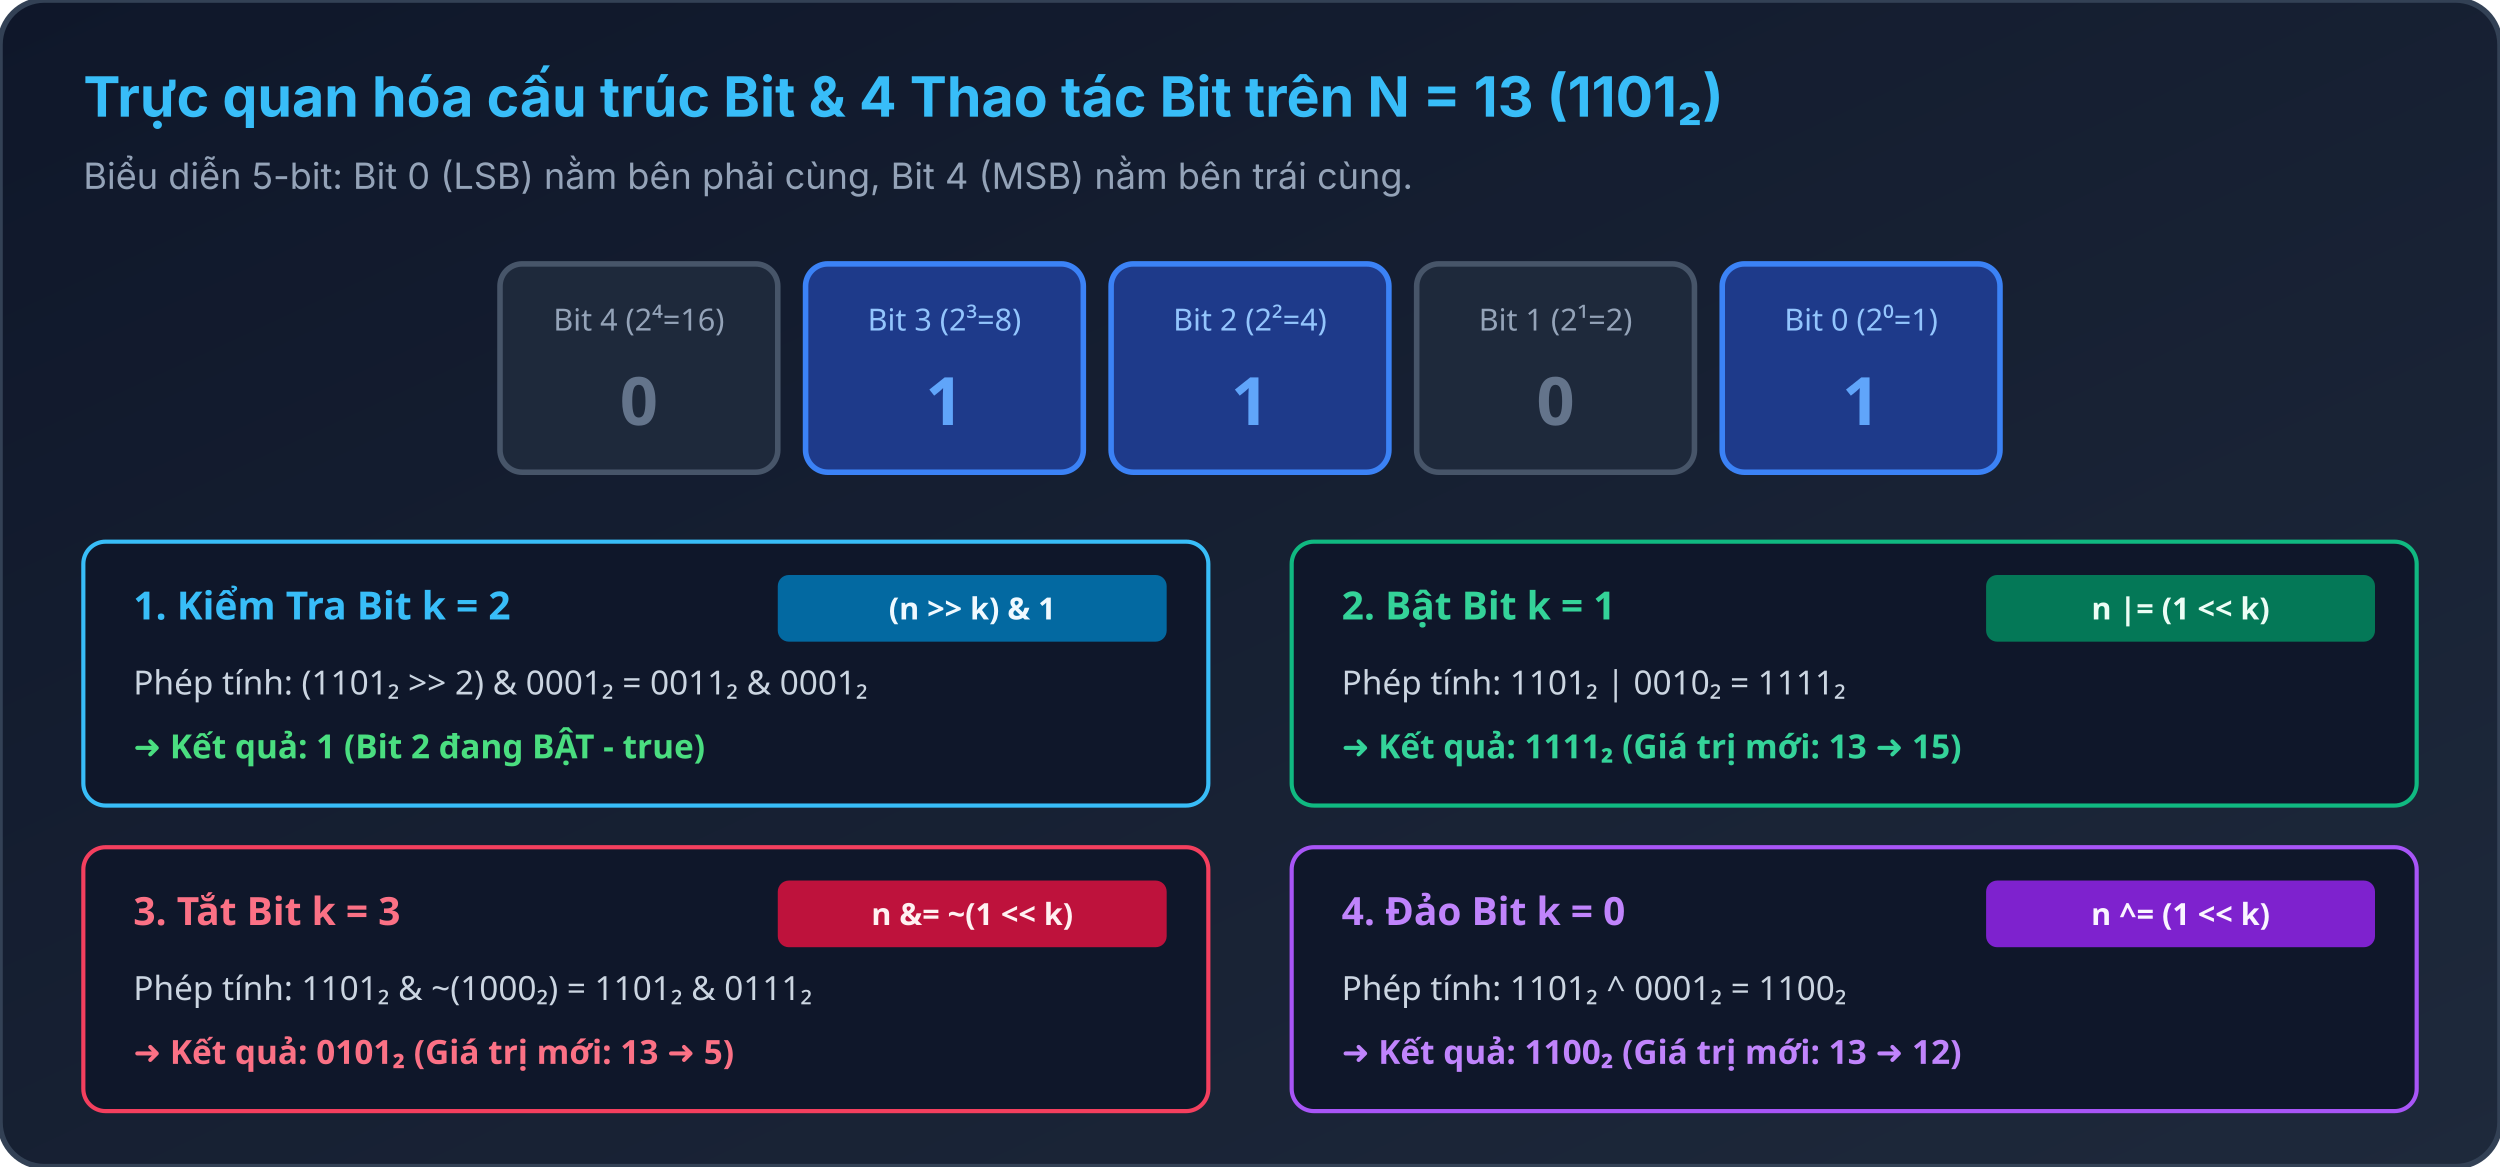
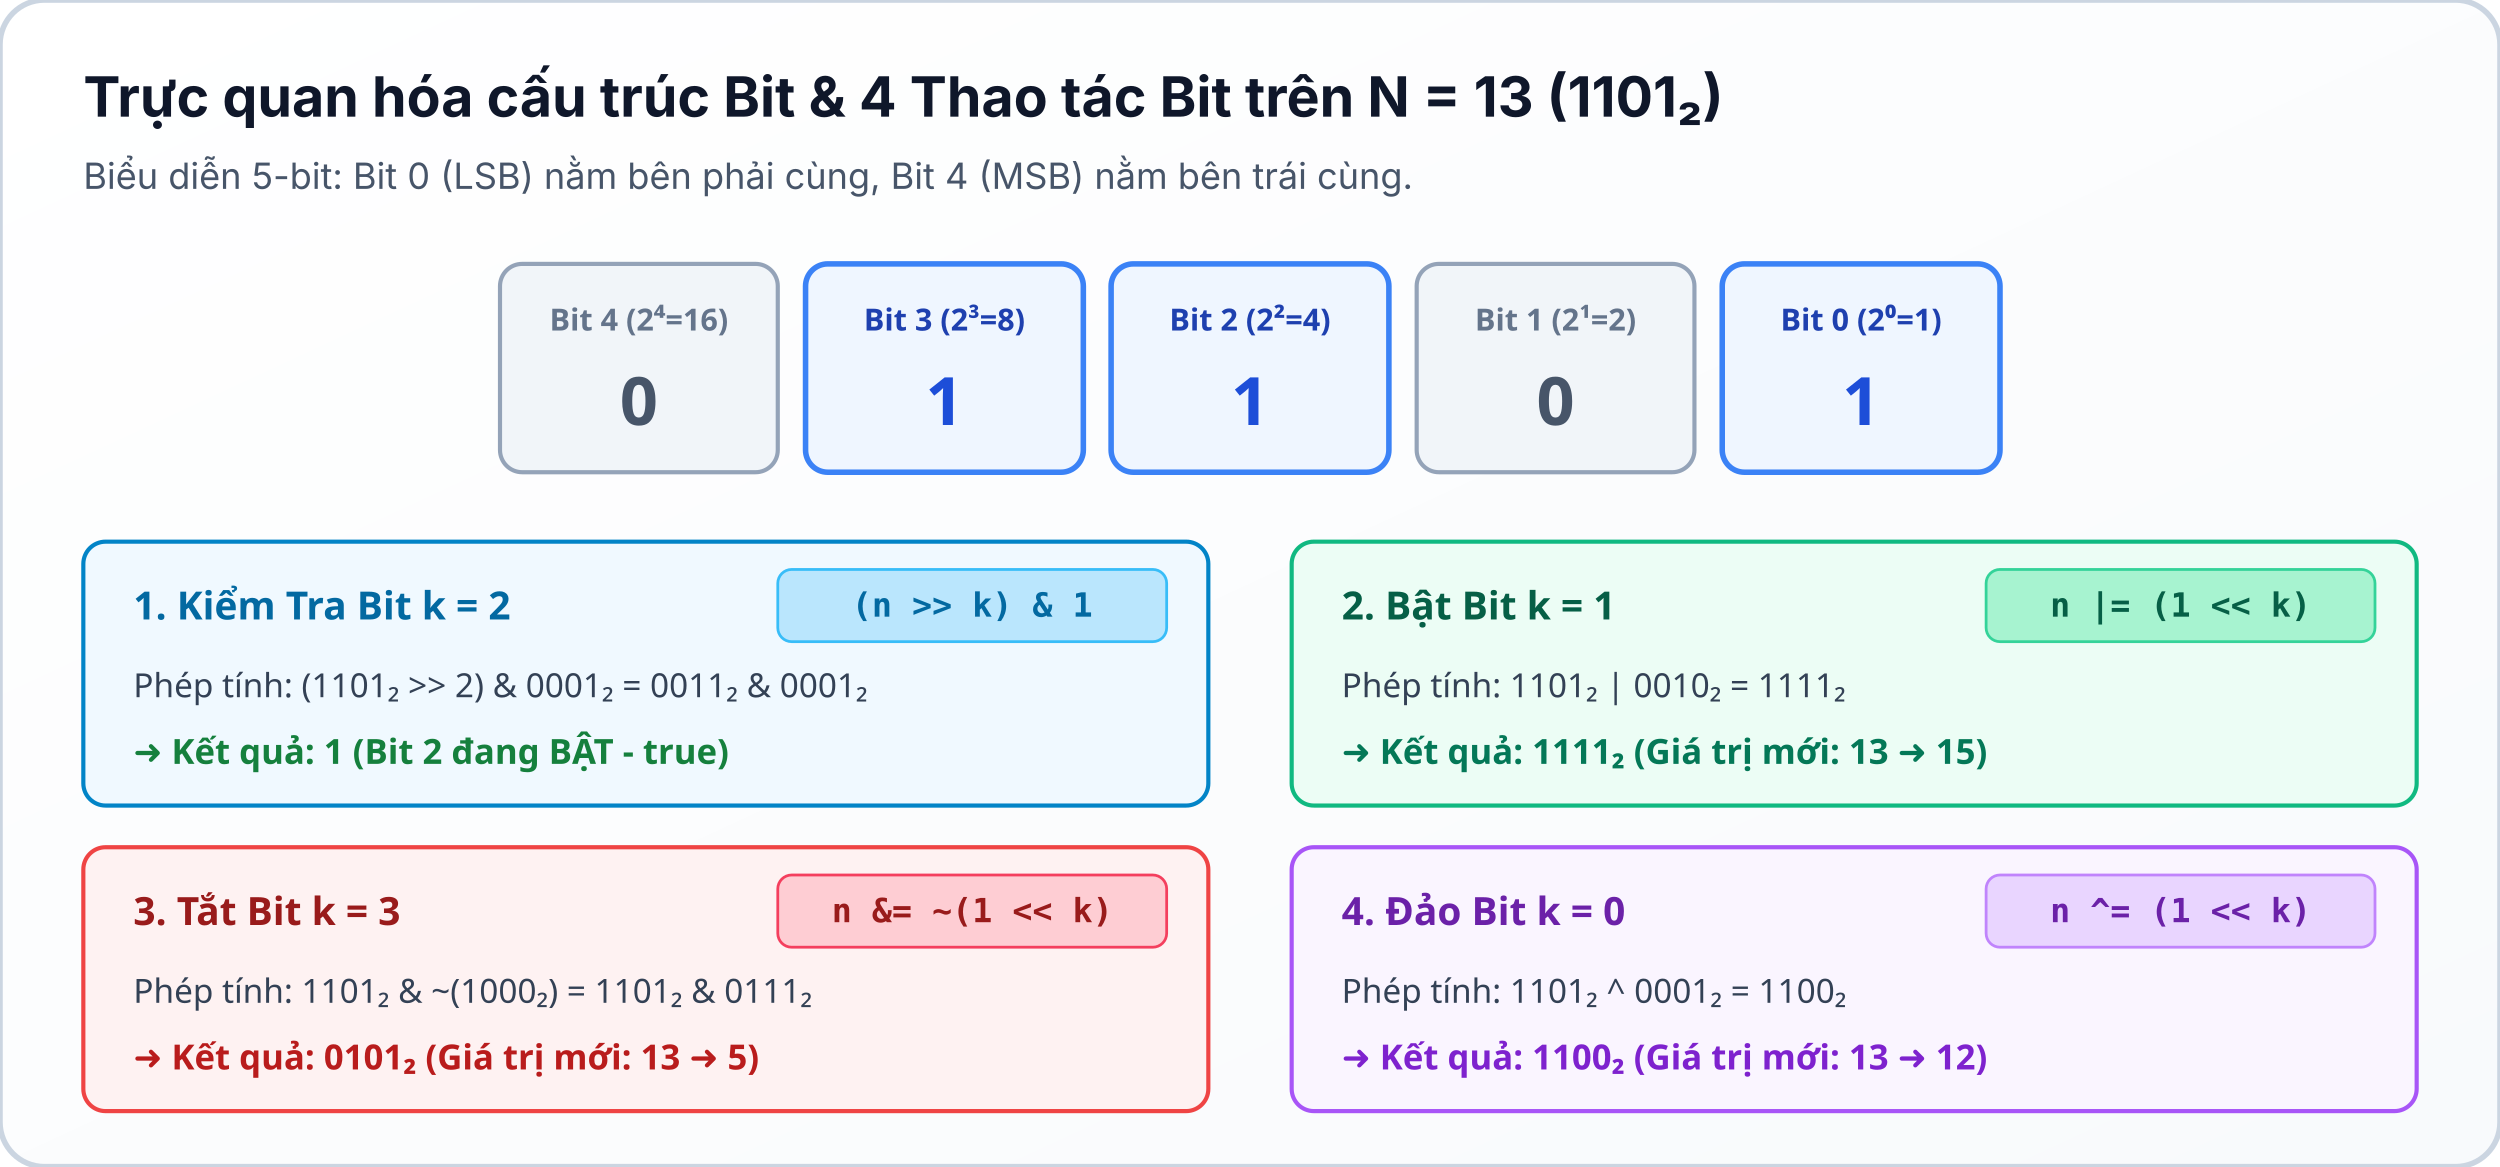
<svg xmlns="http://www.w3.org/2000/svg" viewBox="0 0 900 420" width="100%" height="100%">
  <defs>
-     <linearGradient id="bgGrad6" x1="0%" y1="0%" x2="100%" y2="100%">
-       <stop offset="0%" stop-color="#0f172a" />
-       <stop offset="100%" stop-color="#1e293b" />
+     <linearGradient id="bgGrad" x1="0%" y1="0%" x2="100%" y2="100%">
+       <stop offset="0%" stop-color="#FFFFFF" />
+       <stop offset="100%" stop-color="#F8FAFC" />
    </linearGradient>
  </defs>
-   <rect width="900" height="420" rx="16" fill="url(#bgGrad6)" stroke="#334155" stroke-width="2" />
-   <text x="30" y="42" fill="#38bdf8" font-family="system-ui, -apple-system, sans-serif" font-size="20" font-weight="700">Trực quan hóa cấu trúc Bit &amp; 4 Thao tác Bit trên N = 13 (1101₂)</text>
-   <text x="30" y="68" fill="#94a3b8" font-family="system-ui, -apple-system, sans-serif" font-size="13">Biểu diễn 5-bit: Bit 0 (LSB) nằm bên phải cùng, Bit 4 (MSB) nằm bên trái cùng.</text>
+   <rect width="900" height="420" rx="16" fill="url(#bgGrad)" stroke="#CBD5E1" stroke-width="2" />
+   <text x="30" y="42" fill="#0F172A" font-family="system-ui, -apple-system, sans-serif" font-size="20" font-weight="700">Trực quan hóa cấu trúc Bit &amp; 4 Thao tác Bit trên N = 13 (1101₂)</text>
+   <text x="30" y="68" fill="#475569" font-family="system-ui, -apple-system, sans-serif" font-size="13">Biểu diễn 5-bit: Bit 0 (LSB) nằm bên phải cùng, Bit 4 (MSB) nằm bên trái cùng.</text>
  <g transform="translate(180, 95)">
    <g transform="translate(0, 0)">
-       <rect width="100" height="75" rx="8" fill="#1e293b" stroke="#475569" stroke-width="2" />
-       <text x="50" y="24" fill="#94a3b8" font-family="sans-serif" font-size="11" text-anchor="middle">Bit 4 (2⁴=16)</text>
-       <text x="50" y="58" fill="#64748b" font-family="sans-serif" font-size="24" font-weight="bold" text-anchor="middle">0</text>
+       <rect width="100" height="75" rx="8" fill="#F1F5F9" stroke="#94A3B8" stroke-width="1.5" />
+       <text x="50" y="24" fill="#64748B" font-family="sans-serif" font-size="11" font-weight="600" text-anchor="middle">Bit 4 (2⁴=16)</text>
+       <text x="50" y="58" fill="#475569" font-family="sans-serif" font-size="24" font-weight="bold" text-anchor="middle">0</text>
    </g>
    <g transform="translate(110, 0)">
-       <rect width="100" height="75" rx="8" fill="#1e3a8a" stroke="#3b82f6" stroke-width="2" />
-       <text x="50" y="24" fill="#93c5fd" font-family="sans-serif" font-size="11" text-anchor="middle">Bit 3 (2³=8)</text>
-       <text x="50" y="58" fill="#60a5fa" font-family="sans-serif" font-size="24" font-weight="bold" text-anchor="middle">1</text>
+       <rect width="100" height="75" rx="8" fill="#EFF6FF" stroke="#3B82F6" stroke-width="2" />
+       <text x="50" y="24" fill="#1E40AF" font-family="sans-serif" font-size="11" font-weight="600" text-anchor="middle">Bit 3 (2³=8)</text>
+       <text x="50" y="58" fill="#1D4ED8" font-family="sans-serif" font-size="24" font-weight="bold" text-anchor="middle">1</text>
    </g>
    <g transform="translate(220, 0)">
-       <rect width="100" height="75" rx="8" fill="#1e3a8a" stroke="#3b82f6" stroke-width="2" />
-       <text x="50" y="24" fill="#93c5fd" font-family="sans-serif" font-size="11" text-anchor="middle">Bit 2 (2²=4)</text>
-       <text x="50" y="58" fill="#60a5fa" font-family="sans-serif" font-size="24" font-weight="bold" text-anchor="middle">1</text>
+       <rect width="100" height="75" rx="8" fill="#EFF6FF" stroke="#3B82F6" stroke-width="2" />
+       <text x="50" y="24" fill="#1E40AF" font-family="sans-serif" font-size="11" font-weight="600" text-anchor="middle">Bit 2 (2²=4)</text>
+       <text x="50" y="58" fill="#1D4ED8" font-family="sans-serif" font-size="24" font-weight="bold" text-anchor="middle">1</text>
    </g>
    <g transform="translate(330, 0)">
-       <rect width="100" height="75" rx="8" fill="#1e293b" stroke="#475569" stroke-width="2" />
-       <text x="50" y="24" fill="#94a3b8" font-family="sans-serif" font-size="11" text-anchor="middle">Bit 1 (2¹=2)</text>
-       <text x="50" y="58" fill="#64748b" font-family="sans-serif" font-size="24" font-weight="bold" text-anchor="middle">0</text>
+       <rect width="100" height="75" rx="8" fill="#F1F5F9" stroke="#94A3B8" stroke-width="1.5" />
+       <text x="50" y="24" fill="#64748B" font-family="sans-serif" font-size="11" font-weight="600" text-anchor="middle">Bit 1 (2¹=2)</text>
+       <text x="50" y="58" fill="#475569" font-family="sans-serif" font-size="24" font-weight="bold" text-anchor="middle">0</text>
    </g>
    <g transform="translate(440, 0)">
-       <rect width="100" height="75" rx="8" fill="#1e3a8a" stroke="#3b82f6" stroke-width="2" />
-       <text x="50" y="24" fill="#93c5fd" font-family="sans-serif" font-size="11" text-anchor="middle">Bit 0 (2⁰=1)</text>
-       <text x="50" y="58" fill="#60a5fa" font-family="sans-serif" font-size="24" font-weight="bold" text-anchor="middle">1</text>
+       <rect width="100" height="75" rx="8" fill="#EFF6FF" stroke="#3B82F6" stroke-width="2" />
+       <text x="50" y="24" fill="#1E40AF" font-family="sans-serif" font-size="11" font-weight="600" text-anchor="middle">Bit 0 (2⁰=1)</text>
+       <text x="50" y="58" fill="#1D4ED8" font-family="sans-serif" font-size="24" font-weight="bold" text-anchor="middle">1</text>
    </g>
  </g>
  <g transform="translate(30, 195)">
    <g transform="translate(0, 0)">
-       <rect width="405" height="95" rx="8" fill="#0f172a" stroke="#38bdf8" stroke-width="1.5" />
-       <text x="18" y="28" fill="#38bdf8" font-family="sans-serif" font-size="14" font-weight="bold">1. Kiểm Tra Bit k = 2</text>
-       <rect x="250" y="12" width="140" height="24" rx="4" fill="#0369a1" />
-       <text x="320" y="28" fill="#f0f9ff" font-family="sans-serif" font-size="11" font-weight="bold" text-anchor="middle">(n &gt;&gt; k) &amp; 1</text>
-       <text x="18" y="55" fill="#cbd5e1" font-family="sans-serif" font-size="12">Phép tính: (1101₂ &gt;&gt; 2) &amp; 0001₂ = 0011₂ &amp; 0001₂</text>
-       <text x="18" y="78" fill="#4ade80" font-family="sans-serif" font-size="12" font-weight="bold">➜ Kết quả: 1 (Bit 2 đang BẬT - true)</text>
+       <rect width="405" height="95" rx="8" fill="#F0F9FF" stroke="#0284C7" stroke-width="1.5" />
+       <text x="18" y="28" fill="#0369A1" font-family="sans-serif" font-size="14" font-weight="bold">1. Kiểm Tra Bit k = 2</text>
+       <rect x="250" y="10" width="140" height="26" rx="5" fill="#BAE6FD" stroke="#38BDF8" stroke-width="1" />
+       <text x="320" y="27" fill="#0369A1" font-family="monospace" font-size="12" font-weight="bold" text-anchor="middle">(n &gt;&gt; k) &amp; 1</text>
+       <text x="18" y="56" fill="#334155" font-family="sans-serif" font-size="12">Phép tính: (1101₂ &gt;&gt; 2) &amp; 0001₂ = 0011₂ &amp; 0001₂</text>
+       <text x="18" y="80" fill="#15803D" font-family="sans-serif" font-size="12.5" font-weight="bold">➜ Kết quả: 1 (Bit 2 đang BẬT - true)</text>
    </g>
    <g transform="translate(435, 0)">
-       <rect width="405" height="95" rx="8" fill="#0f172a" stroke="#10b981" stroke-width="1.5" />
-       <text x="18" y="28" fill="#34d399" font-family="sans-serif" font-size="14" font-weight="bold">2. Bật Bit k = 1</text>
-       <rect x="250" y="12" width="140" height="24" rx="4" fill="#047857" />
-       <text x="320" y="28" fill="#ecfdf5" font-family="sans-serif" font-size="11" font-weight="bold" text-anchor="middle">n |= (1 &lt;&lt; k)</text>
-       <text x="18" y="55" fill="#cbd5e1" font-family="sans-serif" font-size="12">Phép tính: 1101₂ | 0010₂ = 1111₂</text>
-       <text x="18" y="78" fill="#34d399" font-family="sans-serif" font-size="12" font-weight="bold">➜ Kết quả: 1111₂ (Giá trị mới: 13 ➜ 15)</text>
+       <rect width="405" height="95" rx="8" fill="#ECFDF5" stroke="#10B981" stroke-width="1.5" />
+       <text x="18" y="28" fill="#065F46" font-family="sans-serif" font-size="14" font-weight="bold">2. Bật Bit k = 1</text>
+       <rect x="250" y="10" width="140" height="26" rx="5" fill="#A7F3D0" stroke="#34D399" stroke-width="1" />
+       <text x="320" y="27" fill="#065F46" font-family="monospace" font-size="12" font-weight="bold" text-anchor="middle">n |= (1 &lt;&lt; k)</text>
+       <text x="18" y="56" fill="#334155" font-family="sans-serif" font-size="12">Phép tính: 1101₂ | 0010₂ = 1111₂</text>
+       <text x="18" y="80" fill="#047857" font-family="sans-serif" font-size="12.5" font-weight="bold">➜ Kết quả: 1111₂ (Giá trị mới: 13 ➜ 15)</text>
    </g>
    <g transform="translate(0, 110)">
-       <rect width="405" height="95" rx="8" fill="#0f172a" stroke="#f43f5e" stroke-width="1.5" />
-       <text x="18" y="28" fill="#fb7185" font-family="sans-serif" font-size="14" font-weight="bold">3. Tắt Bit k = 3</text>
-       <rect x="250" y="12" width="140" height="24" rx="4" fill="#be123c" />
-       <text x="320" y="28" fill="#fff1f2" font-family="sans-serif" font-size="11" font-weight="bold" text-anchor="middle">n &amp;= ~(1 &lt;&lt; k)</text>
-       <text x="18" y="55" fill="#cbd5e1" font-family="sans-serif" font-size="12">Phép tính: 1101₂ &amp; ~(1000₂) = 1101₂ &amp; 0111₂</text>
-       <text x="18" y="78" fill="#fb7185" font-family="sans-serif" font-size="12" font-weight="bold">➜ Kết quả: 0101₂ (Giá trị mới: 13 ➜ 5)</text>
+       <rect width="405" height="95" rx="8" fill="#FEF2F2" stroke="#EF4444" stroke-width="1.5" />
+       <text x="18" y="28" fill="#991B1B" font-family="sans-serif" font-size="14" font-weight="bold">3. Tắt Bit k = 3</text>
+       <rect x="250" y="10" width="140" height="26" rx="5" fill="#FECDD3" stroke="#F43F5E" stroke-width="1" />
+       <text x="320" y="27" fill="#991B1B" font-family="monospace" font-size="12" font-weight="bold" text-anchor="middle">n &amp;= ~(1 &lt;&lt; k)</text>
+       <text x="18" y="56" fill="#334155" font-family="sans-serif" font-size="12">Phép tính: 1101₂ &amp; ~(1000₂) = 1101₂ &amp; 0111₂</text>
+       <text x="18" y="80" fill="#B91C1C" font-family="sans-serif" font-size="12.5" font-weight="bold">➜ Kết quả: 0101₂ (Giá trị mới: 13 ➜ 5)</text>
    </g>
    <g transform="translate(435, 110)">
-       <rect width="405" height="95" rx="8" fill="#0f172a" stroke="#a855f7" stroke-width="1.5" />
-       <text x="18" y="28" fill="#c084fc" font-family="sans-serif" font-size="14" font-weight="bold">4. Đảo Bit k = 0</text>
-       <rect x="250" y="12" width="140" height="24" rx="4" fill="#7e22ce" />
-       <text x="320" y="28" fill="#faf5ff" font-family="sans-serif" font-size="11" font-weight="bold" text-anchor="middle">n ^= (1 &lt;&lt; k)</text>
-       <text x="18" y="55" fill="#cbd5e1" font-family="sans-serif" font-size="12">Phép tính: 1101₂ ^ 0001₂ = 1100₂</text>
-       <text x="18" y="78" fill="#c084fc" font-family="sans-serif" font-size="12" font-weight="bold">➜ Kết quả: 1100₂ (Giá trị mới: 13 ➜ 12)</text>
+       <rect width="405" height="95" rx="8" fill="#FAF5FF" stroke="#A855F7" stroke-width="1.5" />
+       <text x="18" y="28" fill="#6B21A8" font-family="sans-serif" font-size="14" font-weight="bold">4. Đảo Bit k = 0</text>
+       <rect x="250" y="10" width="140" height="26" rx="5" fill="#E9D5FF" stroke="#C084FC" stroke-width="1" />
+       <text x="320" y="27" fill="#6B21A8" font-family="monospace" font-size="12" font-weight="bold" text-anchor="middle">n ^= (1 &lt;&lt; k)</text>
+       <text x="18" y="56" fill="#334155" font-family="sans-serif" font-size="12">Phép tính: 1101₂ ^ 0001₂ = 1100₂</text>
+       <text x="18" y="80" fill="#7E22CE" font-family="sans-serif" font-size="12.5" font-weight="bold">➜ Kết quả: 1100₂ (Giá trị mới: 13 ➜ 12)</text>
    </g>
  </g>
</svg>
